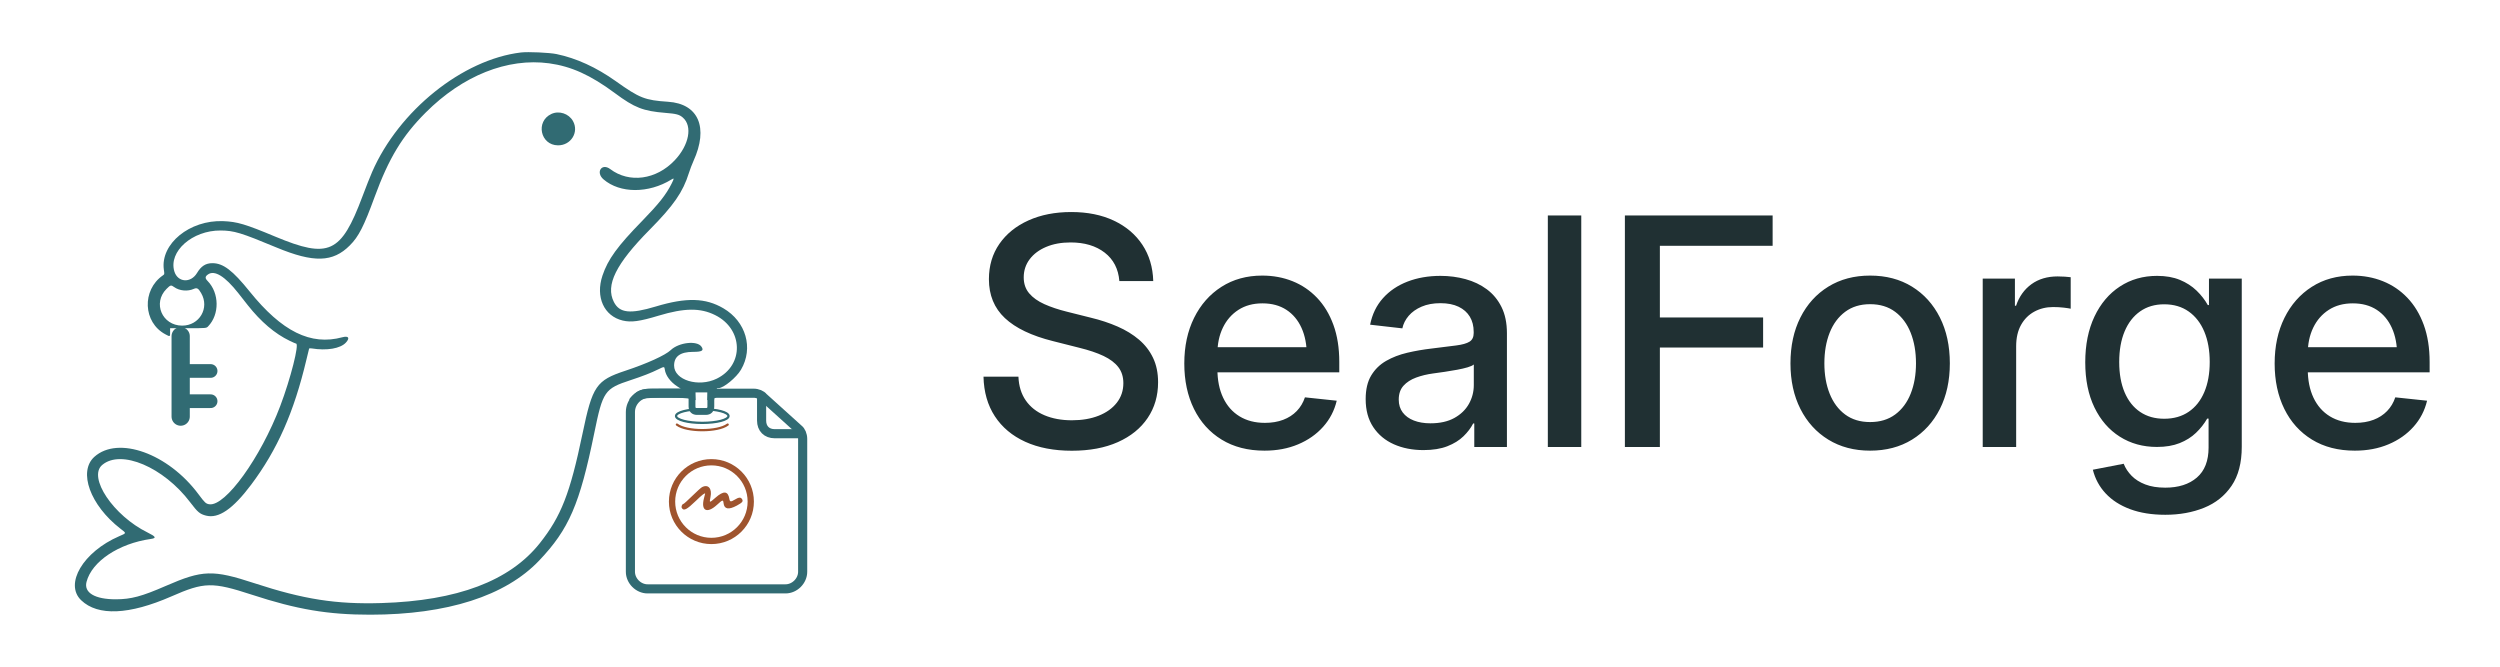
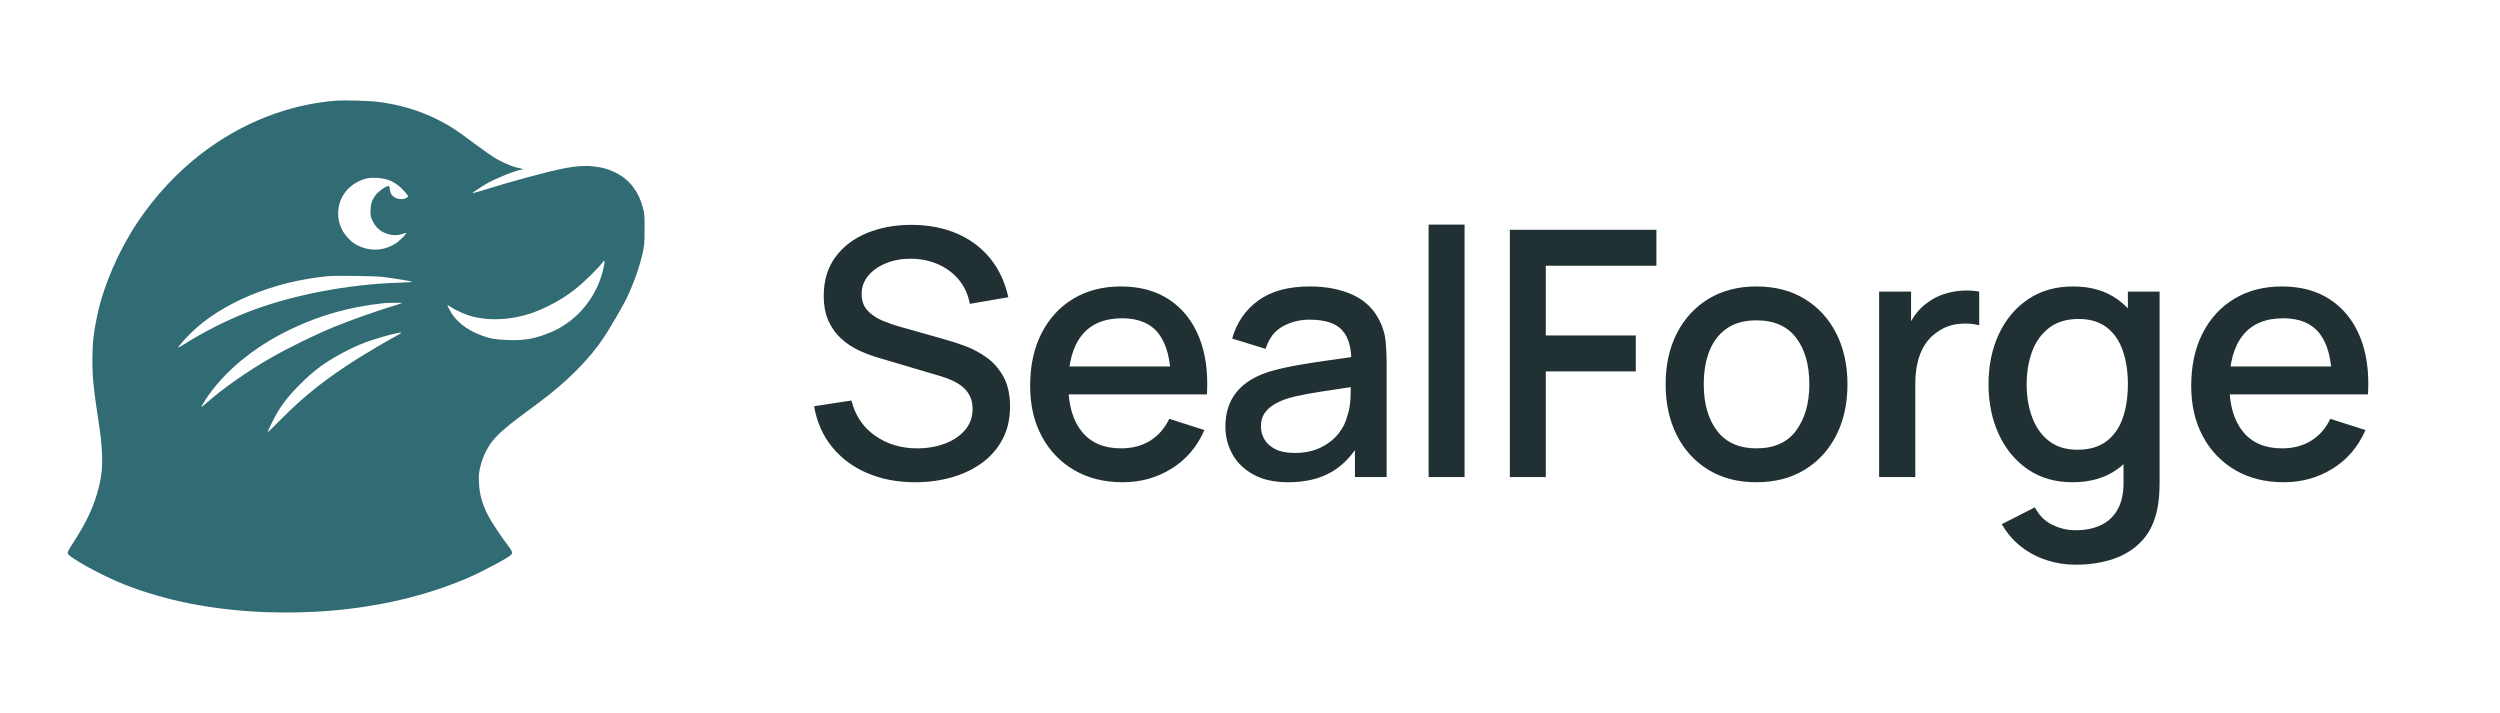
- <svg xmlns="http://www.w3.org/2000/svg" width="330" height="88" viewBox="0 0 330 88" role="img" aria-label="SealForge">
-   <g transform="translate(8 5) scale(0.07528958) translate(-28 -11)">
-     <g id="paper" fill="none" stroke="#316b73" stroke-width="16" stroke-linecap="round" stroke-linejoin="round">
-       <path d="M1131 634H1060C1042 634 1027 649 1027 667V947C1027 963 1041 977 1057 977H1299C1315 977 1329 963 1329 947V714C1329 707 1326 700 1322 697L1260 641C1257 637 1250 634 1243 634H1172" />
-       <path d="M1257 641V682C1257 696 1266 705 1280 705H1326" />
-     </g>
-     <g id="seal-contour" fill="#316b73">
-       <path fill-rule="evenodd" d="M835.0 36.6C732.7 48.9 621.1 138.5 574.2 246.0C570.9 253.4 563.2 273.0 557.0 289.5C519.7 388.8 498.3 398.6 404.5 359.5C351.8 337.5 337.8 333.3 313.0 332.3C254.3 330.0 202.8 372.0 209.0 417.3C210.2 425.4 210.2 425.4 207.3 427.4C170.1 453.2 172.5 509.9 211.7 530.7C220.0 535.2 220.0 535.2 220.0 527.0V520.0H251.8C283.6 520.0 283.6 520.0 286.7 516.7C306.8 495.9 306.4 458.4 285.8 437.3C281.0 432.4 281.1 429.5 286.3 425.8C297.8 417.6 316.1 428.8 339.6 458.6C343.9 464.1 351.4 473.6 356.1 479.6C379.2 508.8 403.5 529.5 429.6 542.1C435.2 544.8 440.2 547.0 440.8 547.0C446.8 547.0 431.2 608.6 413.0 656.6C378.6 747.1 317.0 832.5 288.9 828.7C282.8 827.9 280.8 826.0 269.8 811.2C216.8 739.7 128.9 708.1 87.2 745.5C58.4 771.4 79.8 830.4 132.9 871.5C143.8 879.9 143.9 879.0 130.5 884.8C67.6 912.1 34.2 968.4 64.1 997.0C93.3 1025.0 148.0 1022.7 222.3 990.2C279.9 964.9 293.9 964.6 363.5 987.3C442.6 1013.2 496.7 1022.3 571.0 1022.3C705.7 1022.2 808.1 989.4 867.0 927.4C919.3 872.3 938.0 829.1 963.6 704.0C978.7 630.3 981.6 626.1 1027.5 611.0C1048.5 604.1 1063.4 598.3 1075.9 592.1C1086.3 587.0 1086.6 587.0 1087.3 592.5C1088.8 603.0 1097.1 614.2 1109.1 622.0L1115.3 626.0H1084.9C1051.9 626.0 1047.0 626.6 1038.5 631.5C1034.0 634.2 1025.0 643.2 1025.0 645.0C1025.0 646.8 1045.6 645.7 1050.5 643.7C1057.3 640.9 1130.0 641.2 1130.0 644.0C1130.0 645.8 1130.7 646.0 1135.6 646.0H1141.2L1140.8 639.2L1140.5 632.5H1151.5H1162.5L1162.2 639.2L1161.8 646.0H1167.9C1173.3 646.0 1174.0 645.8 1174.0 644.0C1174.0 642.7 1174.7 642.0 1176.0 642.0C1177.8 642.0 1178.0 641.3 1178.0 633.5C1178.0 625.0 1178.0 625.0 1181.7 625.0C1190.3 625.0 1212.9 606.4 1220.9 592.7C1243.1 554.9 1229.7 508.4 1190.0 485.1C1158.6 466.7 1125.0 465.8 1071.3 482.0C1026.6 495.5 1007.9 493.5 998.0 474.0C983.0 444.6 1001.4 407.4 1060.6 347.5C1103.0 304.6 1119.1 281.3 1129.5 248.0C1131.5 241.7 1135.1 232.2 1137.5 227.0C1164.3 168.3 1146.5 126.5 1093.0 123.0C1052.4 120.3 1043.0 116.6 1001.5 87.0C967.0 62.5 932.4 46.7 897.5 39.4C884.8 36.8 847.5 35.1 835.0 36.6ZM884.5 55.6C923.2 60.9 957.0 76.1 999.7 107.8C1034.5 133.6 1049.2 139.3 1088.5 142.5C1107.4 144.0 1112.8 145.4 1118.8 150.6C1136.3 165.6 1130.0 198.9 1104.6 225.7C1072.3 259.8 1025.0 266.2 991.7 241.1C976.7 229.7 965.5 246.8 979.9 259.1C1008.8 283.9 1058.7 284.0 1098.8 259.4C1104.0 256.2 1104.0 257.0 1099.1 266.8C1089.5 285.9 1076.9 301.8 1048.1 331.4C1004.2 376.3 987.6 399.2 978.0 427.8C965.5 465.3 980.6 498.8 1013.6 506.6C1028.4 510.1 1043.2 508.1 1076.5 498.0C1121.6 484.4 1149.6 484.1 1175.5 497.0C1225.0 521.5 1226.7 584.7 1178.5 608.4C1146.5 624.2 1103.6 611.0 1103.6 585.5C1103.6 569.4 1114.5 561.5 1136.8 561.5C1152.7 561.5 1156.3 559.2 1151.5 552.3C1143.8 541.2 1111.9 544.8 1097.7 558.4C1088.2 567.4 1056.4 581.9 1018.4 594.5C967.0 611.5 960.5 621.0 943.0 705.0C921.1 810.1 905.6 849.6 868.1 897.0C815.6 963.1 723.6 997.9 590.5 1001.9C510.9 1004.3 454.3 995.4 367.8 967.1C295.0 943.2 276.9 943.7 212.5 971.8C170.1 990.3 151.6 995.2 125.0 995.3C88.3 995.4 68.6 983.8 73.4 964.9C82.6 929.0 129.6 897.5 186.2 889.5C196.5 888.0 195.1 885.4 180.5 878.2C120.5 848.7 75.3 781.3 101.0 759.7C134.0 731.9 208.4 763.5 255.0 825.0C268.4 842.7 272.1 845.8 283.0 848.6C305.0 854.2 330.0 837.1 362.0 794.5C408.1 733.0 437.1 667.3 459.0 575.0C461.3 565.4 463.3 556.9 463.6 556.1C463.9 555.2 465.1 555.0 467.8 555.4C494.7 559.8 518.7 555.7 528.3 545.1C535.6 537.0 532.8 533.0 521.9 535.9C466.5 550.9 416.0 525.9 359.3 455.5C329.6 418.6 313.0 406.0 294.2 406.0C282.3 406.0 274.4 411.1 267.1 423.3C256.1 441.5 233.3 439.8 227.4 420.4C216.9 385.5 258.9 348.4 308.5 348.7C332.2 348.9 344.0 352.5 406.5 378.5C471.7 405.6 505.3 404.7 535.0 374.9C550.5 359.5 559.7 341.4 578.5 290.0C603.4 222.0 627.0 183.0 668.0 142.0C732.8 77.1 811.4 45.7 884.5 55.6ZM227.1 447.9C236.2 454.5 250.7 455.9 261.4 451.1C267.1 448.6 269.5 450.0 274.4 458.5C289.6 484.5 271.4 515.6 241.0 515.5C205.9 515.3 189.1 475.8 213.6 451.2C220.7 444.1 221.5 443.9 227.1 447.9ZM888.4 144.4C860.3 157.5 869.1 199.2 900.0 199.4C922.8 199.6 937.2 176.3 926.3 156.8C918.9 143.7 901.9 138.1 888.4 144.4Z" />
-     </g>
-     <g id="key" fill="none" stroke="#316b73" stroke-linecap="round" stroke-linejoin="round">
-       <path d="M238.5 534V675" stroke-width="32" />
-       <path d="M238.5 595H291M238.5 648H291" stroke-width="24" />
-     </g>
-     <g id="press" fill="none" stroke="#316b73" stroke-linecap="round" stroke-linejoin="round">
-       <ellipse cx="1153" cy="674" rx="46" ry="12" stroke-width="4" />
-       <path d="M1135 630V657Q1135 666 1144 666H1159Q1168 666 1168 657V630" stroke-width="12" />
-     </g>
-     <g id="ink-line" fill="none" stroke="#9f542e" stroke-linecap="round">
-       <path d="M1108.5 689C1125.5 702 1180.5 702 1197.5 689" stroke-width="4" />
-     </g>
-     <g id="imprint" fill="#9f542e">
-       <circle cx="1169" cy="824" r="69" fill="none" stroke="#9f542e" stroke-width="11" />
-       <path fill-rule="evenodd" d="M1152.5 798.7C1150.9 799.5 1143.1 806.5 1135.4 814.1C1127.6 821.8 1120.7 828.0 1120.1 828.0C1117.9 828.0 1115.8 832.7 1117.0 834.9C1120.2 841.1 1125.7 838.3 1142.1 822.4C1152.3 812.4 1158.1 808.0 1158.0 810.2C1158.0 810.4 1157.1 813.9 1156.0 818.0C1150.2 840.3 1161.3 845.8 1179.0 829.5C1188.7 820.6 1189.6 820.4 1190.3 826.7C1191.5 837.4 1199.1 838.8 1213.6 831.0C1223.6 825.5 1225.2 823.5 1222.6 819.5C1220.3 816.0 1216.9 816.3 1209.9 820.6C1203.1 824.8 1201.3 824.6 1200.5 819.3C1198.2 805.2 1190.4 804.5 1176.1 817.2C1165.4 826.6 1165.2 826.6 1167.4 816.0C1170.6 801.2 1163.4 792.9 1152.5 798.7Z" />
+ <svg xmlns="http://www.w3.org/2000/svg" width="393" height="112" viewBox="0 0 393 112" role="img" aria-label="SealForge">
+   <g transform="translate(0 0) scale(0.109375)">
+     <g transform="translate(0,1024) scale(0.1,-0.1)" fill="#316b73" id="cove-contour">
+       <path d="M4835 8794 c-689 -55 -1354 -315 -1935 -758 -341 -260 -670 -611 -917 -981 -279 -419 -491 -907 -587 -1355 -49 -228 -68 -399 -68 -625 0 -275 13 -398 107 -1020 32 -209 42 -451 26 -595 -24 -213 -99 -457 -206 -670 -62 -123 -110 -207 -208 -358 -62 -96 -78 -127 -73 -146 14 -57 493 -320 809 -445 606 -239 1288 -372 2056 -400 266 -10 653 -2 901 20 733 62 1389 218 1981 472 217 93 594 295 627 335 22 28 13 52 -47 131 -95 124 -247 353 -284 428 -89 176 -124 300 -133 473 -5 93 -2 133 14 211 24 114 73 232 138 332 96 145 221 253 709 611 394 290 726 622 937 941 78 118 254 418 308 526 104 206 199 470 246 679 25 115 28 143 28 345 1 211 0 224 -27 319 -33 121 -71 199 -138 289 -67 89 -153 158 -264 212 -103 49 -179 70 -317 85 -103 12 -239 3 -392 -26 -232 -44 -758 -185 -1216 -328 -63 -19 -116 -34 -118 -31 -5 4 121 89 206 138 126 73 436 197 494 197 38 0 16 18 -29 24 -71 10 -207 65 -323 130 -56 32 -203 134 -326 226 -253 191 -356 258 -534 346 -253 126 -538 211 -840 249 -119 16 -499 27 -605 19z m718 -1131 c83 -24 168 -76 233 -145 33 -34 66 -73 73 -85 10 -20 8 -24 -20 -39 -68 -34 -168 -12 -211 49 -12 16 -23 51 -26 78 -4 47 -6 48 -31 43 -44 -10 -133 -76 -173 -129 -52 -68 -72 -133 -73 -230 0 -67 4 -89 27 -135 40 -82 88 -132 162 -170 86 -43 183 -52 269 -23 31 11 57 18 57 15 0 -18 -100 -116 -152 -150 -131 -85 -280 -110 -427 -74 -105 27 -181 70 -252 143 -96 99 -149 225 -149 354 0 126 38 234 114 328 77 94 199 165 319 187 65 11 192 3 260 -17z m3108 -1329 c-74 -283 -245 -540 -474 -712 -120 -91 -235 -151 -382 -200 -173 -59 -301 -76 -505 -69 -175 6 -261 21 -375 64 -225 83 -383 211 -466 375 -16 31 -29 60 -29 63 0 3 21 -8 46 -25 69 -48 220 -115 309 -138 200 -51 426 -54 651 -7 154 31 265 70 431 150 154 74 290 159 418 263 105 84 310 285 363 355 35 46 37 47 40 23 2 -14 -11 -78 -27 -142z m-3161 -74 c141 -17 404 -60 425 -69 11 -4 -69 -10 -190 -14 -748 -22 -1581 -186 -2199 -432 -298 -118 -631 -288 -906 -463 -35 -23 -66 -39 -69 -37 -6 6 100 127 181 207 441 434 1185 743 1966 818 114 11 684 4 792 -10z m280 -374 c0 -2 -33 -14 -72 -26 -254 -75 -668 -221 -898 -315 -278 -114 -658 -300 -922 -451 -327 -187 -691 -442 -916 -642 -40 -36 -75 -63 -77 -60 -3 2 23 47 56 99 258 399 691 759 1221 1014 434 208 852 325 1348 378 50 5 260 8 260 3z m-25 -439 c-11 -8 -51 -31 -90 -52 -127 -69 -378 -217 -515 -303 -461 -290 -777 -540 -1119 -886 -101 -102 -185 -185 -187 -183 -2 2 25 62 60 134 104 212 199 346 386 537 219 225 404 359 705 511 132 67 227 106 355 148 161 53 357 105 405 106 19 1 19 1 0 -12z" fill-rule="evenodd" />
    </g>
  </g>
-   <path fill="#203033" d="M141.485 59.497Q137.934 59.497 135.341 58.317Q132.748 57.136 131.319 54.946Q129.891 52.756 129.822 49.724H134.434Q134.507 51.577 135.404 52.864Q136.3 54.151 137.871 54.814Q139.442 55.477 141.485 55.477Q143.501 55.477 145.027 54.872Q146.553 54.266 147.418 53.159Q148.283 52.052 148.283 50.574Q148.283 49.327 147.621 48.463Q146.959 47.6 145.665 46.985Q144.37 46.371 142.455 45.903L139 45.029Q134.758 43.971 132.647 41.989Q130.536 40.007 130.536 36.853Q130.536 34.182 131.922 32.189Q133.307 30.197 135.761 29.092Q138.215 27.988 141.401 27.988Q144.626 27.988 147.031 29.124Q149.436 30.261 150.793 32.309Q152.149 34.357 152.228 37.097H147.755Q147.561 34.694 145.822 33.348Q144.082 32.002 141.317 32.002Q139.482 32.002 138.086 32.594Q136.69 33.186 135.911 34.227Q135.131 35.268 135.131 36.615Q135.131 37.871 135.855 38.722Q136.578 39.574 137.862 40.15Q139.145 40.726 140.831 41.144L143.969 41.931Q145.9 42.394 147.525 43.105Q149.149 43.816 150.346 44.833Q151.544 45.851 152.205 47.24Q152.867 48.63 152.867 50.458Q152.867 53.136 151.49 55.176Q150.113 57.217 147.561 58.357Q145.008 59.497 141.485 59.497ZM166.916 59.486Q163.627 59.486 161.253 58.027Q158.879 56.569 157.603 53.974Q156.327 51.378 156.327 47.98Q156.327 44.574 157.619 41.96Q158.912 39.345 161.233 37.861Q163.554 36.378 166.614 36.378Q168.766 36.378 170.614 37.118Q172.463 37.858 173.85 39.309Q175.237 40.761 176.011 42.886Q176.785 45.011 176.785 47.782V49.152H158.525V45.832H174.491L172.495 46.883Q172.495 44.825 171.802 43.286Q171.108 41.747 169.802 40.895Q168.496 40.043 166.643 40.043Q164.802 40.043 163.47 40.902Q162.138 41.762 161.418 43.256Q160.698 44.75 160.698 46.666V48.719Q160.698 50.904 161.455 52.501Q162.211 54.098 163.621 54.958Q165.03 55.818 166.97 55.818Q168.319 55.818 169.381 55.415Q170.443 55.012 171.173 54.255Q171.903 53.497 172.252 52.449L176.448 52.893Q175.982 54.85 174.657 56.334Q173.333 57.818 171.351 58.652Q169.37 59.486 166.916 59.486ZM187.89 59.412Q185.723 59.412 184 58.649Q182.277 57.886 181.273 56.383Q180.268 54.88 180.268 52.679Q180.268 50.778 180.999 49.564Q181.729 48.35 182.965 47.64Q184.201 46.929 185.756 46.564Q187.311 46.2 188.949 46.009Q190.985 45.758 192.206 45.602Q193.427 45.446 193.977 45.101Q194.527 44.755 194.527 43.963V43.81Q194.527 42.65 194.02 41.805Q193.512 40.959 192.533 40.489Q191.553 40.02 190.139 40.02Q188.717 40.02 187.654 40.476Q186.591 40.933 185.946 41.686Q185.301 42.439 185.11 43.344L180.856 42.859Q181.269 40.791 182.553 39.358Q183.837 37.925 185.791 37.17Q187.744 36.415 190.145 36.415Q191.868 36.415 193.448 36.846Q195.029 37.276 196.259 38.185Q197.489 39.095 198.201 40.531Q198.914 41.967 198.914 43.986V59.0H194.605V55.9H194.456Q194.009 56.779 193.179 57.587Q192.349 58.395 191.053 58.903Q189.756 59.412 187.89 59.412ZM188.825 55.877Q190.708 55.877 191.98 55.17Q193.253 54.463 193.897 53.311Q194.542 52.16 194.542 50.827V48.112Q194.309 48.313 193.722 48.487Q193.134 48.66 192.347 48.807Q191.56 48.955 190.729 49.077Q189.898 49.199 189.187 49.294Q187.97 49.455 186.929 49.838Q185.889 50.222 185.261 50.916Q184.634 51.609 184.634 52.751Q184.634 53.749 185.161 54.447Q185.688 55.145 186.631 55.511Q187.573 55.877 188.825 55.877ZM208.727 28.443V59.0H204.314V28.443ZM214.485 59.0V28.443H233.987V32.45H219.103V41.905H232.731V45.87H219.103V59.0ZM246.854 59.486Q243.705 59.486 241.337 58.031Q238.969 56.577 237.655 53.981Q236.341 51.384 236.341 47.965Q236.341 44.515 237.655 41.906Q238.969 39.297 241.337 37.837Q243.705 36.378 246.854 36.378Q250.022 36.378 252.387 37.837Q254.751 39.297 256.065 41.906Q257.379 44.515 257.379 47.965Q257.379 51.384 256.065 53.981Q254.751 56.577 252.387 58.031Q250.022 59.486 246.854 59.486ZM246.854 55.712Q248.817 55.712 250.167 54.711Q251.518 53.71 252.214 51.955Q252.911 50.201 252.911 47.962Q252.911 45.693 252.214 43.935Q251.518 42.176 250.167 41.164Q248.817 40.152 246.854 40.152Q244.909 40.152 243.56 41.159Q242.21 42.167 241.513 43.926Q240.817 45.686 240.817 47.962Q240.817 50.21 241.513 51.96Q242.21 53.71 243.555 54.711Q244.9 55.712 246.854 55.712ZM261.719 59.0V36.779H265.969V40.36H266.12Q266.731 38.544 268.148 37.515Q269.565 36.487 271.607 36.487Q272.073 36.487 272.552 36.519Q273.03 36.552 273.332 36.591V40.75Q273.087 40.689 272.421 40.609Q271.755 40.53 271.011 40.53Q269.647 40.53 268.534 41.134Q267.421 41.737 266.777 42.89Q266.133 44.044 266.133 45.703V59.0ZM285.82 67.951Q283.17 67.951 281.183 67.212Q279.196 66.474 277.948 65.135Q276.7 63.796 276.256 62.003L280.327 61.216Q280.671 62.088 281.373 62.805Q282.075 63.522 283.176 63.946Q284.277 64.371 285.817 64.371Q288.439 64.371 289.986 63.039Q291.533 61.707 291.533 59.073V55.258H291.347Q290.757 56.286 289.868 57.136Q288.978 57.987 287.711 58.492Q286.444 58.997 284.717 58.997Q281.957 58.997 279.816 57.642Q277.676 56.288 276.464 53.781Q275.253 51.275 275.253 47.825Q275.253 44.356 276.465 41.793Q277.677 39.229 279.82 37.822Q281.964 36.415 284.735 36.415Q286.465 36.415 287.747 36.945Q289.029 37.474 289.942 38.356Q290.854 39.237 291.432 40.271H291.584V36.779H295.912V58.992Q295.912 62.146 294.568 64.125Q293.223 66.103 290.933 67.027Q288.643 67.951 285.82 67.951ZM285.671 55.275Q287.554 55.275 288.9 54.362Q290.247 53.449 290.965 51.763Q291.683 50.077 291.683 47.779Q291.683 45.49 290.969 43.78Q290.255 42.07 288.908 41.119Q287.561 40.167 285.671 40.167Q283.828 40.167 282.495 41.104Q281.163 42.04 280.449 43.745Q279.736 45.449 279.736 47.779Q279.736 50.119 280.453 51.8Q281.171 53.481 282.503 54.378Q283.835 55.275 285.671 55.275ZM310.842 59.486Q307.553 59.486 305.179 58.027Q302.805 56.569 301.529 53.974Q300.253 51.378 300.253 47.98Q300.253 44.574 301.546 41.96Q302.838 39.345 305.159 37.861Q307.48 36.378 310.54 36.378Q312.692 36.378 314.54 37.118Q316.389 37.858 317.776 39.309Q319.163 40.761 319.937 42.886Q320.711 45.011 320.711 47.782V49.152H302.451V45.832H318.417L316.421 46.883Q316.421 44.825 315.728 43.286Q315.034 41.747 313.728 40.895Q312.422 40.043 310.57 40.043Q308.729 40.043 307.396 40.902Q306.064 41.762 305.344 43.256Q304.625 44.75 304.625 46.666V48.719Q304.625 50.904 305.381 52.501Q306.137 54.098 307.547 54.958Q308.957 55.818 310.896 55.818Q312.245 55.818 313.307 55.415Q314.369 55.012 315.099 54.255Q315.83 53.497 316.178 52.449L320.374 52.893Q319.908 54.85 318.583 56.334Q317.259 57.818 315.277 58.652Q313.296 59.486 310.842 59.486Z" />
+   <path fill="#203033" d="M143.874 75.81Q139.68 75.81 136.319 74.365Q132.957 72.921 130.784 70.239Q128.61 67.557 127.98 63.858L133.848 62.958Q134.739 66.522 137.574 68.502Q140.409 70.482 144.198 70.482Q146.538 70.482 148.518 69.744Q150.498 69.006 151.695 67.615Q152.892 66.225 152.892 64.272Q152.892 63.219 152.532 62.409Q152.172 61.599 151.529 61.001Q150.885 60.402 149.985 59.952Q149.085 59.502 148.014 59.178L138.042 56.226Q136.584 55.803 135.077 55.11Q133.569 54.417 132.309 53.301Q131.049 52.185 130.271 50.52Q129.492 48.855 129.492 46.488Q129.492 42.888 131.342 40.391Q133.191 37.893 136.341 36.61Q139.491 35.328 143.406 35.346Q147.357 35.382 150.471 36.732Q153.585 38.082 155.651 40.615Q157.716 43.149 158.508 46.722L152.46 47.766Q152.046 45.561 150.732 43.982Q149.418 42.402 147.492 41.556Q145.566 40.71 143.334 40.674Q141.165 40.638 139.379 41.34Q137.592 42.042 136.521 43.302Q135.45 44.562 135.45 46.218Q135.45 47.838 136.391 48.832Q137.331 49.827 138.726 50.407Q140.121 50.988 141.498 51.366L148.68 53.4Q150.03 53.769 151.749 54.403Q153.468 55.038 155.075 56.181Q156.681 57.324 157.73 59.191Q158.778 61.059 158.778 63.912Q158.778 66.837 157.59 69.069Q156.402 71.301 154.332 72.795Q152.262 74.289 149.571 75.05Q146.88 75.81 143.874 75.81ZM176.499 75.81Q172.134 75.81 168.863 73.902Q165.591 71.994 163.764 68.583Q161.937 65.172 161.937 60.672Q161.937 55.893 163.733 52.383Q165.528 48.873 168.737 46.952Q171.945 45.03 176.211 45.03Q180.666 45.03 183.798 47.1Q186.93 49.17 188.483 52.977Q190.035 56.784 189.729 62.004H184.077V59.952Q184.023 54.885 182.146 52.46Q180.27 50.034 176.427 50.034Q172.197 50.034 170.064 52.703Q167.931 55.371 167.931 60.42Q167.931 65.217 170.064 67.849Q172.197 70.482 176.211 70.482Q178.857 70.482 180.792 69.285Q182.727 68.088 183.807 65.838L189.333 67.602Q187.641 71.508 184.185 73.659Q180.729 75.81 176.499 75.81ZM166.095 62.004V57.612H186.903V62.004ZM202.482 75.81Q199.26 75.81 197.064 74.613Q194.868 73.416 193.752 71.427Q192.636 69.438 192.636 67.062Q192.636 64.857 193.423 63.179Q194.211 61.5 195.741 60.321Q197.271 59.142 199.53 58.422Q201.456 57.855 203.917 57.418Q206.379 56.982 209.088 56.613Q211.797 56.244 214.47 55.848L212.436 57Q212.481 53.553 210.982 51.902Q209.484 50.25 205.848 50.25Q203.544 50.25 201.632 51.317Q199.719 52.383 198.954 54.84L193.698 53.22Q194.76 49.458 197.798 47.244Q200.835 45.03 205.884 45.03Q209.808 45.03 212.706 46.371Q215.604 47.712 216.954 50.592Q217.656 52.032 217.818 53.625Q217.98 55.218 217.98 57.036V75.0H212.994V68.34L213.966 69.186Q212.157 72.534 209.358 74.172Q206.559 75.81 202.482 75.81ZM203.49 71.202Q205.893 71.202 207.625 70.347Q209.358 69.492 210.406 68.164Q211.455 66.837 211.788 65.424Q212.238 64.128 212.301 62.499Q212.364 60.87 212.364 59.916L214.2 60.582Q211.545 60.987 209.353 61.307Q207.162 61.626 205.398 61.946Q203.634 62.265 202.248 62.688Q201.087 63.084 200.178 63.651Q199.269 64.218 198.743 65.037Q198.216 65.856 198.216 67.008Q198.216 68.142 198.783 69.096Q199.35 70.05 200.516 70.626Q201.681 71.202 203.49 71.202ZM224.577 75.0V35.31H230.229V75.0ZM237.348 75.0V36.12H260.388V41.772H243V52.734H257.148V58.386H243V75.0ZM276.111 75.81Q271.737 75.81 268.533 73.839Q265.329 71.868 263.583 68.394Q261.837 64.92 261.837 60.402Q261.837 55.83 263.619 52.365Q265.401 48.9 268.61 46.965Q271.818 45.03 276.111 45.03Q280.494 45.03 283.707 46.997Q286.92 48.963 288.671 52.428Q290.421 55.893 290.421 60.402Q290.421 64.965 288.657 68.434Q286.893 71.904 283.676 73.857Q280.458 75.81 276.111 75.81ZM276.111 70.482Q280.305 70.482 282.366 67.669Q284.427 64.857 284.427 60.402Q284.427 55.821 282.343 53.09Q280.26 50.358 276.111 50.358Q273.276 50.358 271.445 51.636Q269.613 52.914 268.722 55.173Q267.831 57.432 267.831 60.402Q267.831 64.992 269.933 67.737Q272.034 70.482 276.111 70.482ZM295.398 75.0V45.84H300.42V52.914L299.718 51.996Q300.249 50.592 301.113 49.422Q301.977 48.252 303.12 47.496Q304.218 46.677 305.591 46.231Q306.963 45.786 308.394 45.692Q309.825 45.597 311.13 45.84V51.132Q309.717 50.745 307.971 50.912Q306.225 51.078 304.776 52.032Q303.399 52.905 302.594 54.183Q301.788 55.461 301.437 57.014Q301.086 58.566 301.086 60.276V75.0ZM326.241 88.77Q323.883 88.77 321.678 88.041Q319.473 87.312 317.669 85.894Q315.864 84.477 314.685 82.398L319.887 79.752Q320.841 81.615 322.596 82.483Q324.351 83.352 326.277 83.352Q328.68 83.352 330.385 82.492Q332.091 81.633 332.973 79.936Q333.855 78.24 333.819 75.72V67.584H334.503V45.84H339.489V75.792Q339.489 76.953 339.408 78.006Q339.327 79.059 339.111 80.094Q338.499 83.055 336.749 84.972Q334.998 86.889 332.316 87.83Q329.634 88.77 326.241 88.77ZM325.791 75.81Q321.732 75.81 318.776 73.781Q315.819 71.751 314.208 68.264Q312.597 64.776 312.597 60.402Q312.597 56.001 314.217 52.527Q315.837 49.053 318.821 47.041Q321.804 45.03 325.899 45.03Q330.03 45.03 332.852 47.042Q335.673 49.053 337.122 52.532Q338.571 56.01 338.571 60.402Q338.571 64.767 337.118 68.255Q335.664 71.742 332.82 73.776Q329.976 75.81 325.791 75.81ZM326.583 70.698Q329.364 70.698 331.115 69.384Q332.865 68.07 333.684 65.743Q334.503 63.417 334.503 60.402Q334.503 57.369 333.679 55.052Q332.856 52.734 331.142 51.438Q329.427 50.142 326.763 50.142Q323.964 50.142 322.151 51.515Q320.337 52.887 319.464 55.214Q318.591 57.54 318.591 60.402Q318.591 63.291 319.464 65.626Q320.337 67.962 322.106 69.33Q323.874 70.698 326.583 70.698ZM359.019 75.81Q354.654 75.81 351.383 73.902Q348.111 71.994 346.284 68.583Q344.457 65.172 344.457 60.672Q344.457 55.893 346.253 52.383Q348.048 48.873 351.257 46.952Q354.465 45.03 358.731 45.03Q363.186 45.03 366.318 47.1Q369.45 49.17 371.003 52.977Q372.555 56.784 372.249 62.004H366.597V59.952Q366.543 54.885 364.666 52.46Q362.79 50.034 358.947 50.034Q354.717 50.034 352.584 52.703Q350.451 55.371 350.451 60.42Q350.451 65.217 352.584 67.849Q354.717 70.482 358.731 70.482Q361.377 70.482 363.312 69.285Q365.247 68.088 366.327 65.838L371.853 67.602Q370.161 71.508 366.705 73.659Q363.249 75.81 359.019 75.81ZM348.615 62.004V57.612H369.423V62.004Z" />
</svg>
